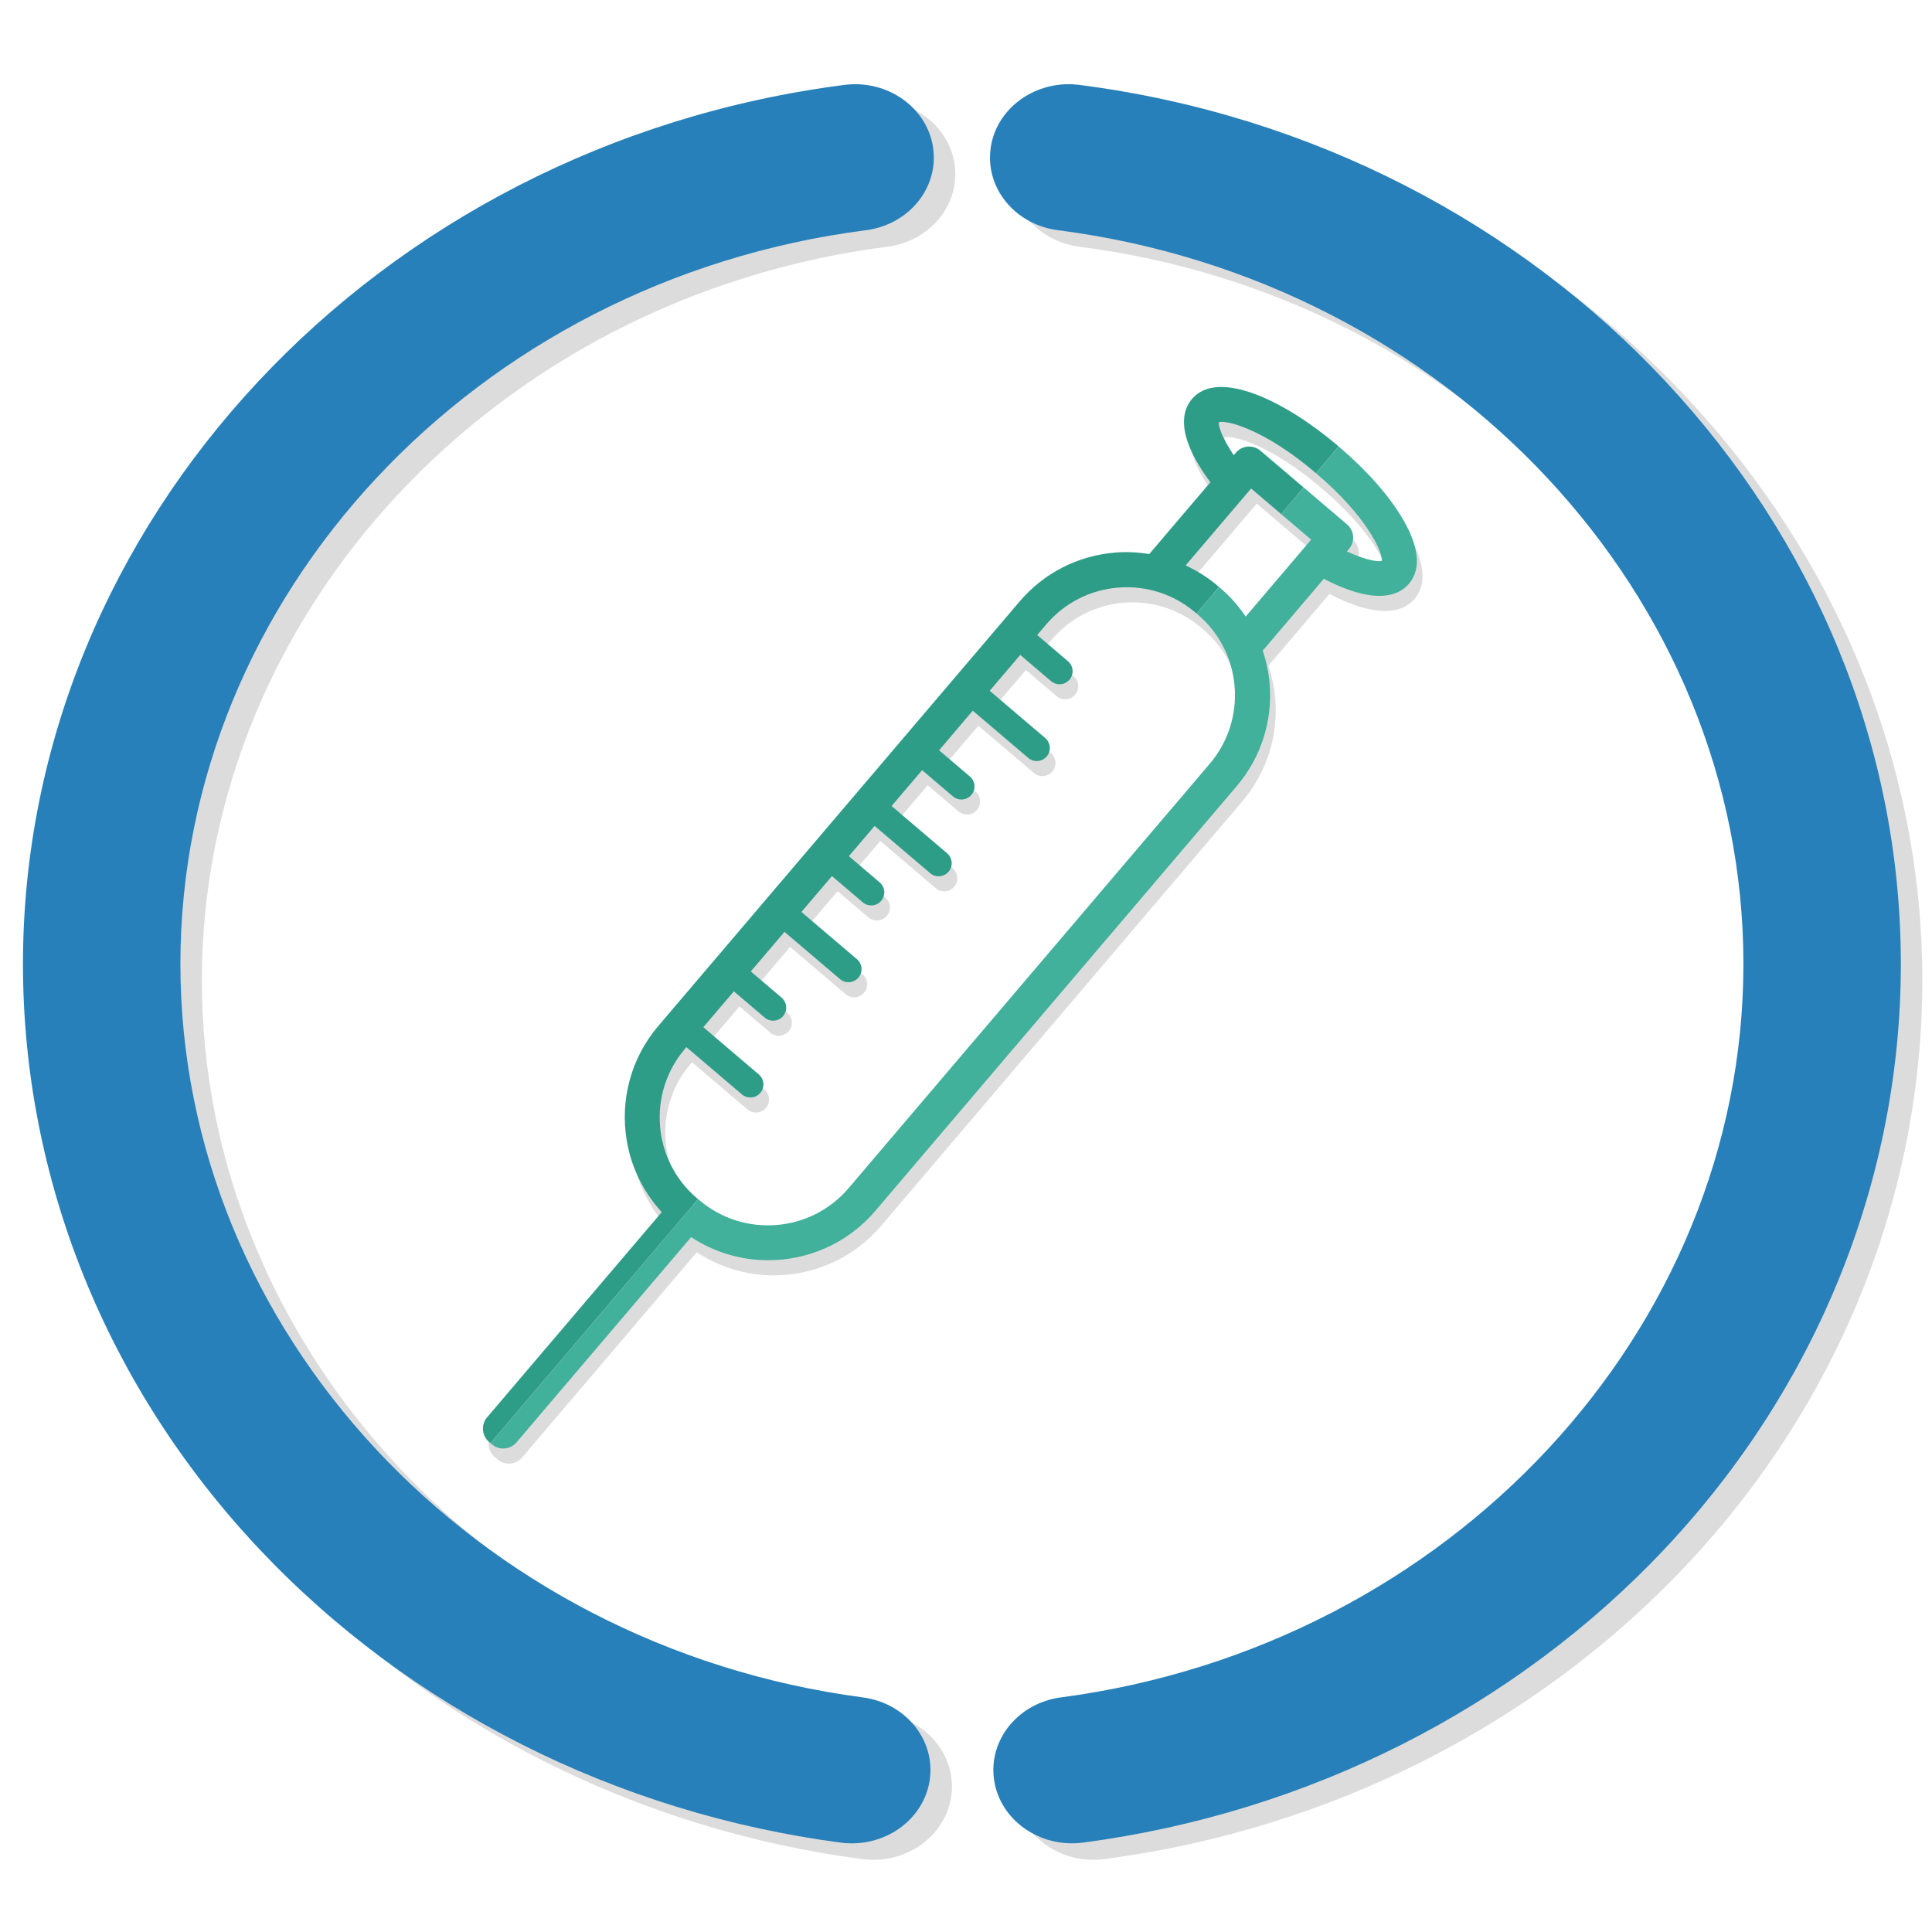
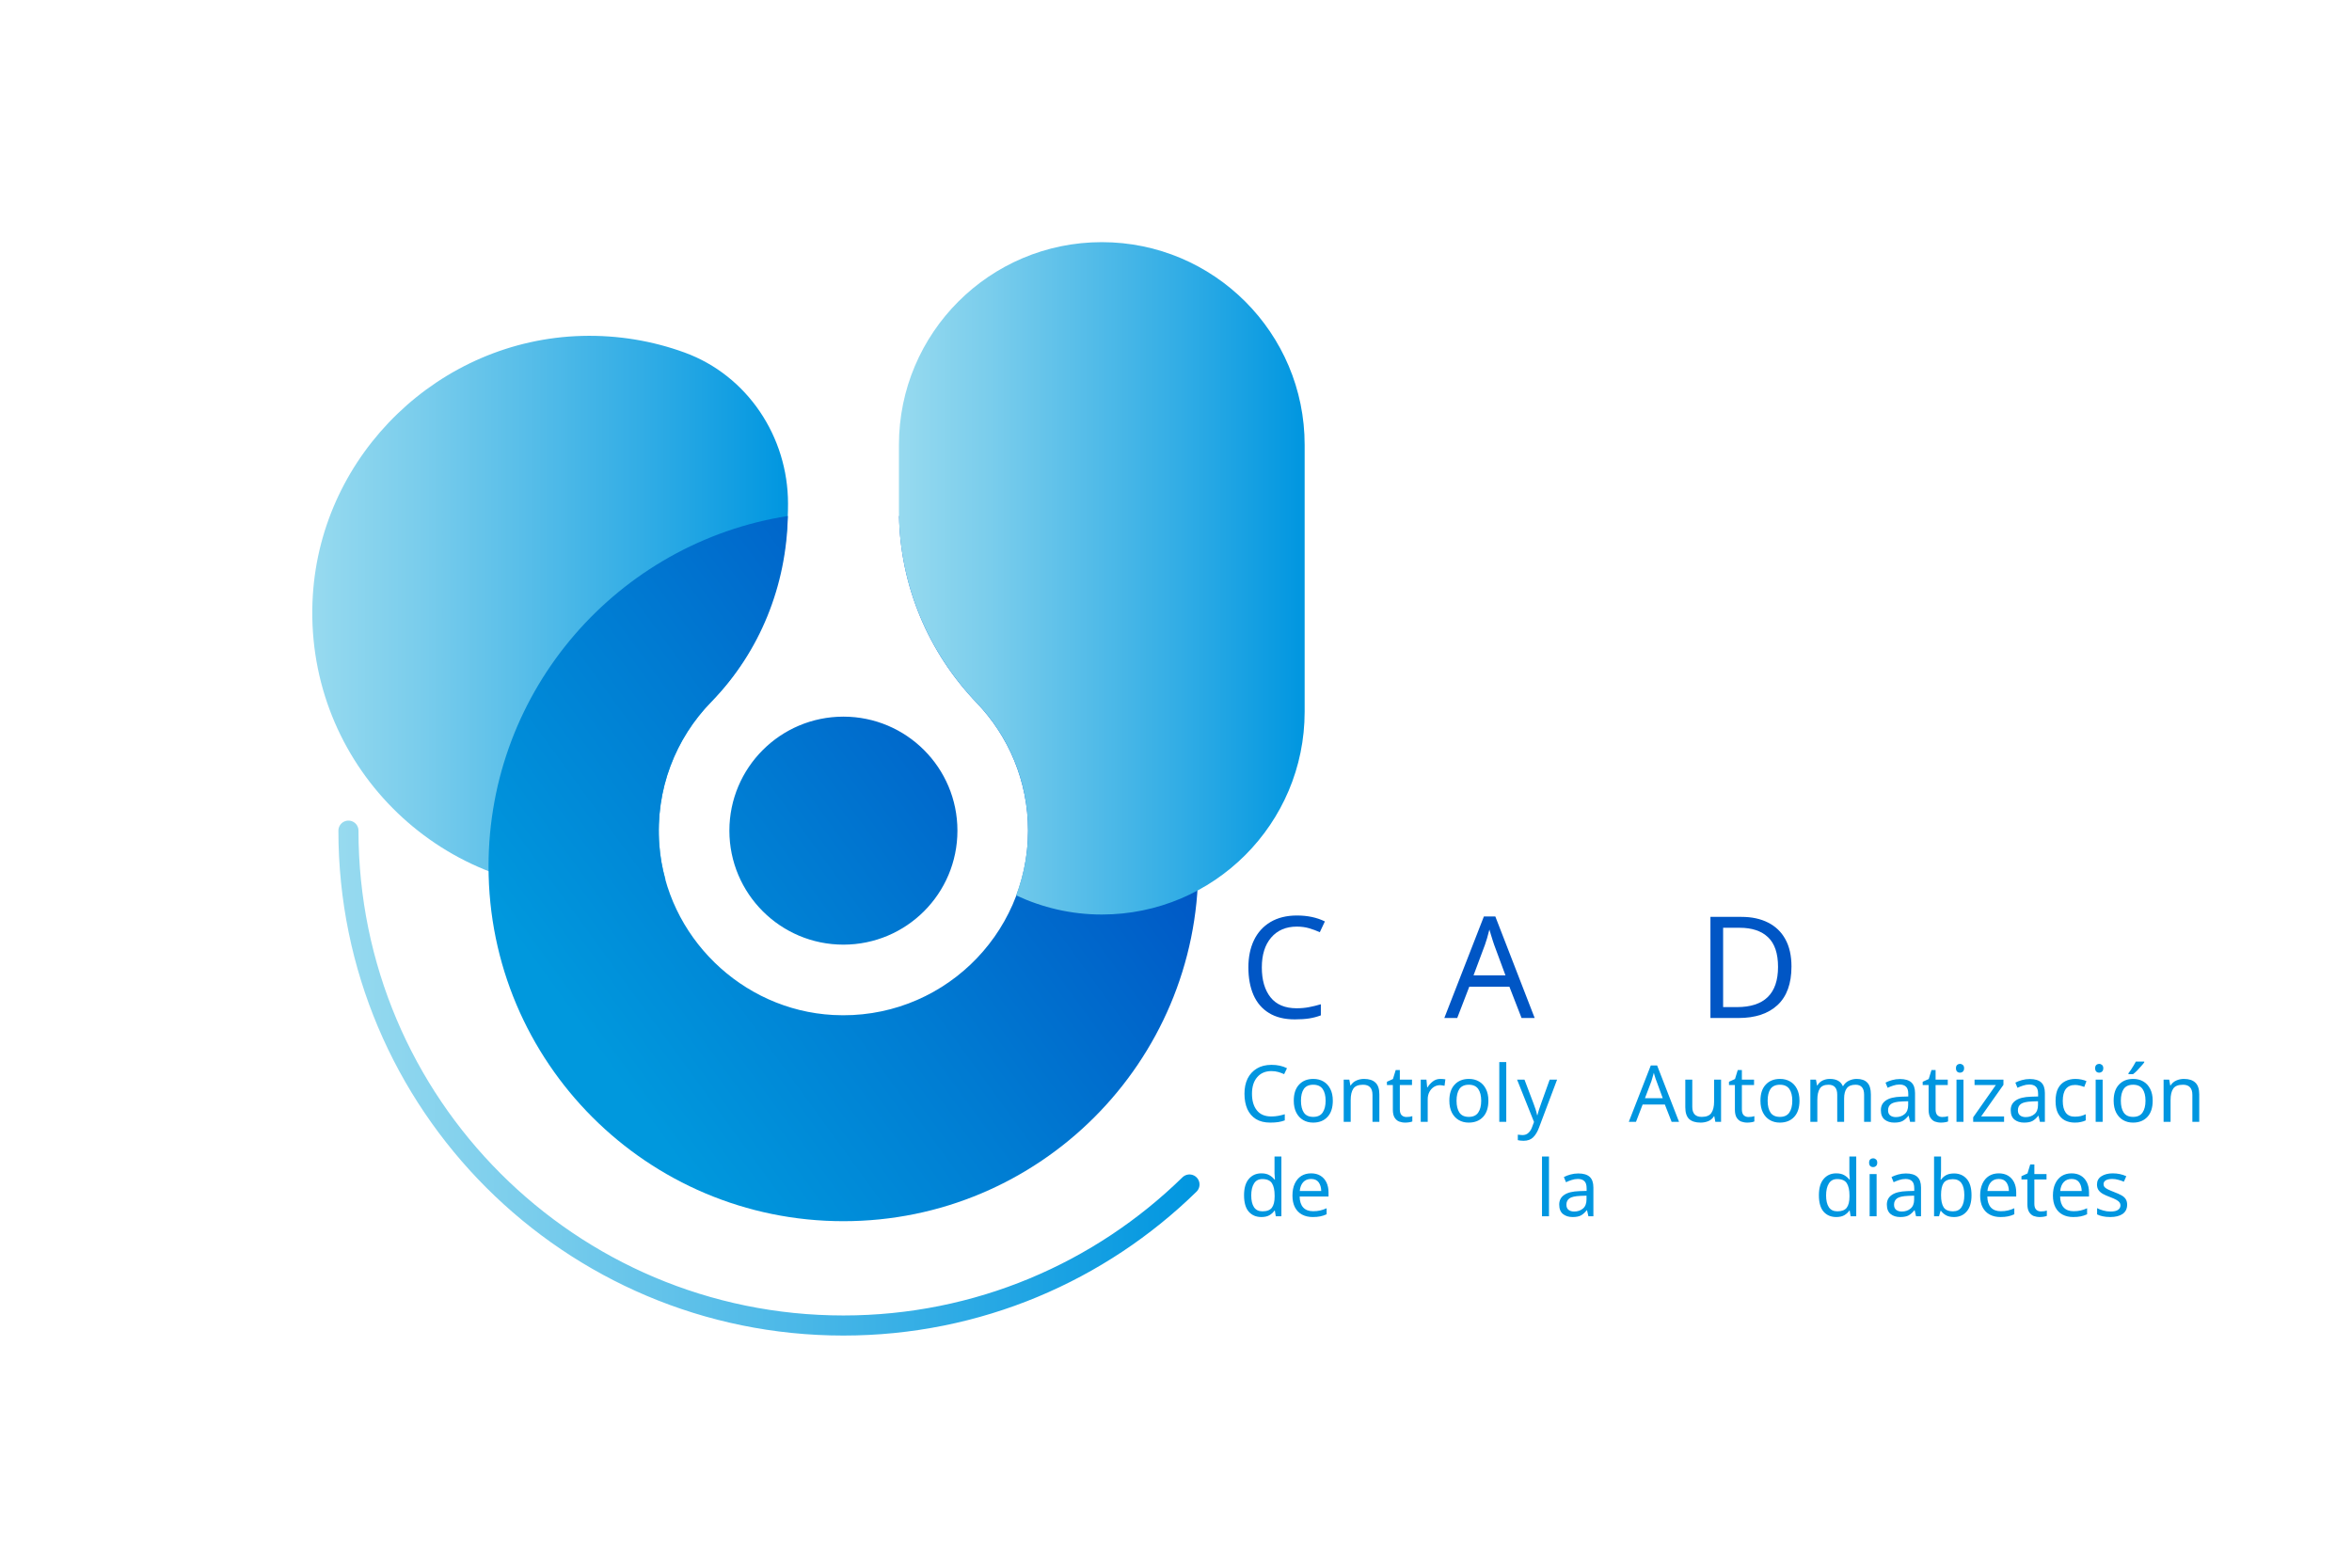
- <svg xmlns="http://www.w3.org/2000/svg" xmlns:xlink="http://www.w3.org/1999/xlink" version="1.1" id="partes" x="0px" y="0px" viewBox="0 0 800 800" style="enable-background:new 0 0 800 800;" xml:space="preserve">
+ <svg xmlns="http://www.w3.org/2000/svg" version="1.1" x="0px" y="0px" viewBox="0 0 347.36 231.58" style="enable-background:new 0 0 347.36 231.58;" xml:space="preserve">
  <style type="text/css">
- 	.st0{opacity:0.14;}
- 	.st1{clip-path:url(#SVGID_2_);}
- 	.st2{clip-path:url(#SVGID_4_);}
- 	.st3{clip-path:url(#SVGID_6_);fill:#41B19C;}
- 	.st4{clip-path:url(#SVGID_8_);fill:#2D9D88;}
- 	.st5{fill:#2780B9;}
+ 	.st0{display:none;}
+ 	.st1{display:inline;fill:url(#SVGID_1_);}
+ 	.st2{fill:none;stroke:url(#SVGID_2_);stroke-width:2.967;stroke-linecap:round;stroke-linejoin:round;stroke-miterlimit:10;}
+ 	.st3{fill:url(#SVGID_3_);}
+ 	.st4{fill:url(#SVGID_4_);}
+ 	.st5{fill:url(#SVGID_5_);}
+ 	.st6{fill:none;}
+ 	.st7{fill:#0056C5;}
+ 	.st8{font-family:'Montserrat-Black';}
+ 	.st9{font-size:20.918px;}
+ 	.st10{letter-spacing:17;}
+ 	.st11{letter-spacing:2;}
+ 	.st12{fill:#0096E0;}
+ 	.st13{font-family:'Oswald-Light';}
+ 	.st14{font-size:11.621px;}
+ 	.st15{letter-spacing:9;}
+ 	.st16{letter-spacing:31;}
</style>
-   <g id="sombras">
-     <g class="st0">
-       <defs>
-         <rect id="SVGID_1_" x="353.13" y="149.09" transform="matrix(0.7616 0.6481 -0.6481 0.7616 402.0352 -172.0545)" class="st0" width="163.43" height="622.52" />
-       </defs>
-       <clipPath id="SVGID_2_">
-         <use xlink:href="#SVGID_1_" style="overflow:visible;" />
-       </clipPath>
-       <path class="st1" d="M557.22,191.61c-21.37-18.18-49.32-31.94-60.18-19.18l0,0c-6.88,8.09-2.14,21.24,7.68,34.42l-25.37,29.82    c-19.45-3.13-40.04,3.6-53.71,19.67L276.09,432.11c-10.09,11.85-14.95,26.92-13.7,42.43c1.05,13.09,6.39,25.14,15.14,34.64    l-72.32,84.99c-2.58,3.03-2.22,7.59,0.82,10.17c1.35,1.15,3,1.71,4.64,1.72c2.05,0.01,4.1-0.86,5.53-2.54l72.32-84.99    c9.65,6.34,20.66,9.53,31.66,9.57c16.58,0.06,33.09-6.9,44.64-20.48l149.55-175.76c10.09-11.85,14.95-26.92,13.7-42.43    c-0.38-4.75-1.39-9.35-2.86-13.76l25.31-29.75c2.67,1.4,5.29,2.61,7.81,3.62c6.17,2.47,11.12,3.44,15.07,3.45    c6.34,0.02,10.13-2.41,12.37-5.04C596.65,235.19,578.59,209.8,557.22,191.61z M503.26,322.51l-3.7,4.35l-7.01,8.24l-12.64,14.85    l-7.01,8.24l-13.95,16.39l-7.01,8.24l-6.32,7.43l-6.32,7.42l-7.01,8.24l-10.67,12.54l-7.01,8.24l-12.64,14.85l-7.02,8.25    l-13.95,16.39l-7.01,8.24l-12.63,14.85l-7.01,8.24l-0.63,0.73c-15.66,18.4-43.38,20.64-61.79,4.97    c-8.91-7.59-14.35-18.19-15.28-29.86c-0.94-11.67,2.72-23.01,10.31-31.93l91.91-108.01l57.64-67.74    c7.59-8.92,18.19-14.34,29.86-15.28c1.26-0.1,2.52-0.15,3.76-0.14c10.33,0.04,20.21,3.68,28.16,10.45    c8.92,7.59,14.35,18.19,15.28,29.86C514.5,302.26,510.85,313.59,503.26,322.51z M518.16,261.55c-2.94-4.34-6.43-8.33-10.53-11.81    c-4.14-3.52-8.65-6.31-13.36-8.48l27.12-31.87l23.88,20.31L518.16,261.55z M574.54,238.5c-1.95,0.49-7.13-0.48-14.48-3.92    l0.87-1.03c1.25-1.46,1.85-3.35,1.7-5.26c-0.16-1.91-1.06-3.68-2.52-4.92l-34.86-29.66c-3.03-2.58-7.59-2.21-10.17,0.82    l-0.87,1.02c-4.57-6.71-6.36-11.67-6.19-13.67c3.73-0.94,19.44,3.46,39.72,20.72C568.02,219.86,574.87,234.65,574.54,238.5z" />
-     </g>
-     <g class="st0">
-       <defs>
-         <rect id="SVGID_3_" x="228.67" y="43.17" transform="matrix(-0.7616 -0.6481 0.6481 -0.7616 317.0515 825.5018)" class="st0" width="163.43" height="622.52" />
-       </defs>
-       <clipPath id="SVGID_4_">
-         <use xlink:href="#SVGID_3_" style="overflow:visible;" />
-       </clipPath>
-       <path class="st2" d="M495.9,171.46c-2.24,2.64-4.03,6.76-3,13.02c0.65,3.9,2.39,8.62,5.82,14.32c1.4,2.33,3.02,4.72,4.82,7.13    l-25.32,29.74c-4.59-0.74-9.29-1-14.04-0.62c-15.51,1.25-29.61,8.46-39.69,20.31L274.91,431.1    c-11.56,13.58-15.79,30.99-13.07,47.34c1.8,10.85,6.71,21.21,14.51,29.73l-72.33,84.98c-1.43,1.68-1.96,3.84-1.62,5.86    c0.27,1.62,1.09,3.16,2.44,4.31c3.04,2.59,7.59,2.22,10.17-0.82l72.33-84.98c10.79,7.12,23.53,10.46,36.62,9.41    c15.51-1.25,29.61-8.46,39.69-20.31l149.58-175.73c13.68-16.07,17.03-37.47,10.83-56.17l25.38-29.82    c14.58,7.59,28.32,10.17,35.21,2.08l0,0c10.86-12.77-7.19-38.16-28.55-56.34C534.71,172.46,506.77,158.7,495.9,171.46z     M465.37,249.57c11.67-0.94,23,2.72,31.92,10.31c7.95,6.77,13.13,15.94,14.82,26.13c0.2,1.23,0.36,2.48,0.46,3.74    c0.94,11.67-2.72,23-10.31,31.92L444.6,389.4l-91.92,108c-7.59,8.92-18.19,14.34-29.87,15.28c-11.67,0.94-23-2.73-31.92-10.31    c-18.4-15.66-20.63-43.38-4.97-61.79l0.62-0.74l22.99,19.57c2.28,1.93,5.69,1.66,7.63-0.62c1.94-2.27,1.66-5.69-0.61-7.63    l-22.99-19.57l12.64-14.85l12.76,10.86c2.28,1.94,5.69,1.67,7.63-0.61c1.94-2.27,1.66-5.68-0.61-7.63l-12.76-10.86l13.95-16.39    l22.98,19.56c2.28,1.94,5.69,1.66,7.63-0.61c1.94-2.27,1.67-5.68-0.61-7.63l-22.99-19.56l12.64-14.85l12.75,10.86    c2.28,1.93,5.7,1.66,7.63-0.62c1.94-2.27,1.67-5.69-0.61-7.63l-12.76-10.86l10.67-12.54l22.99,19.56    c2.27,1.94,5.69,1.66,7.63-0.62c1.93-2.27,1.66-5.69-0.61-7.62l-22.99-19.56l6.32-7.43l6.32-7.42l12.76,10.86    c2.27,1.93,5.69,1.66,7.63-0.61c1.94-2.27,1.67-5.69-0.61-7.63l-12.76-10.86l13.95-16.39l22.98,19.56    c2.28,1.94,5.69,1.67,7.63-0.61c1.93-2.27,1.67-5.69-0.61-7.63l-22.98-19.56l12.64-14.85l12.76,10.86    c2.28,1.94,5.69,1.66,7.63-0.61c1.94-2.27,1.66-5.68-0.61-7.63l-12.76-10.86l3.7-4.35C443.09,255.93,453.69,250.51,465.37,249.57z     M520.4,208.54l23.86,20.32l-27.12,31.87c-2.9-4.3-6.37-8.32-10.51-11.84c-4.1-3.49-8.59-6.3-13.35-8.51L520.4,208.54z     M546.75,201.77c20.28,17.26,27.13,32.06,26.8,35.9c-1.94,0.49-7.13-0.48-14.48-3.92l0.87-1.02c2.58-3.03,2.22-7.59-0.82-10.17    l-34.86-29.67c-1.46-1.24-3.35-1.85-5.26-1.7c-1.91,0.15-3.68,1.05-4.92,2.52l-0.87,1.02c-4.57-6.71-6.36-11.67-6.18-13.67    C510.77,180.1,526.47,184.5,546.75,201.77z" />
-     </g>
-     <g class="st0">
+   <g id="BACKGROUND" class="st0">
+     <linearGradient id="SVGID_1_" gradientUnits="userSpaceOnUse" x1="173.681" y1="365.788" x2="173.681" y2="-134.212">
+       <stop offset="0" style="stop-color:#FFFFFF" />
+       <stop offset="1" style="stop-color:#FEFEFE" />
+     </linearGradient>
+     <rect x="-201.32" y="-134.21" class="st1" width="750" height="500" />
+   </g>
+   <g id="OBJECTS">
+     <g>
+       <linearGradient id="SVGID_2_" gradientUnits="userSpaceOnUse" x1="49.981" y1="159.253" x2="177.156" y2="159.253">
+         <stop offset="0" style="stop-color:#97DAEF" />
+         <stop offset="0.223" style="stop-color:#7ACDEC" />
+         <stop offset="0.704" style="stop-color:#30ACE5" />
+         <stop offset="1" style="stop-color:#0096E0" />
+       </linearGradient>
+       <path class="st2" d="M51.46,122.7c0,40.37,32.73,73.1,73.1,73.1c19.89,0,37.93-7.94,51.11-20.83" />
      <g>
-         <path d="M418.82,72.12c0-1.38,0.1-2.78,0.31-4.18c2.45-16.61,18.91-28.23,36.74-25.94c193.89,24.91,340.12,181.41,340.12,364     c0,0.01,0-0.01,0,0.01c0,89.05-34.63,174.96-97.52,241.9c-62.28,66.3-147.9,109.59-241.08,121.91     c-17.82,2.35-34.32-9.2-36.85-25.8c-2.52-16.61,9.87-31.97,27.69-34.33C609.32,688.4,730.8,557.85,730.8,406.01     c0.01-152.44-122.02-283.06-283.84-303.85C430.64,100.07,418.82,87.05,418.82,72.12z" />
+         <linearGradient id="SVGID_3_" gradientUnits="userSpaceOnUse" x1="46.121" y1="90.55" x2="116.374" y2="90.55">
+           <stop offset="0" style="stop-color:#97DAEF" />
+           <stop offset="0.223" style="stop-color:#7ACDEC" />
+           <stop offset="0.704" style="stop-color:#30ACE5" />
+           <stop offset="1" style="stop-color:#0096E0" />
+         </linearGradient>
+         <path class="st3" d="M97.38,124.83c-0.62-8.2,2.39-15.7,7.59-21.08c7.56-7.81,11.41-18.48,11.41-29.35v0     c0-9.88-5.99-18.93-15.26-22.32c-4.71-1.72-9.83-2.6-15.17-2.46C64.96,50.18,47.5,66.99,46.2,87.94     c-1.47,23.8,17.39,43.55,40.87,43.55c3.89,0,7.64-0.55,11.21-1.57C97.82,128.28,97.51,126.58,97.38,124.83z" />
+         <linearGradient id="SVGID_4_" gradientUnits="userSpaceOnUse" x1="87.676" y1="154.829" x2="159.701" y2="102.419">
+           <stop offset="0" style="stop-color:#0098DD" />
+           <stop offset="0.472" style="stop-color:#007BD2" />
+           <stop offset="1" style="stop-color:#0056C5" />
+         </linearGradient>
+         <path class="st4" d="M176.97,127.98c0,28.94-23.46,52.41-52.41,52.41c-28.94,0-52.41-23.46-52.41-52.41     c0-26.15,19.15-47.82,44.2-51.76c-0.18,10.22-4.1,20.09-11.26,27.4c-5.28,5.38-8.34,12.94-7.72,21.21     c1.02,13.49,12.16,24.37,25.66,25.1c15.75,0.86,28.8-11.66,28.8-27.23c0-7.32-2.89-13.97-7.58-18.87     c-7.16-7.46-11.29-17.3-11.47-27.61C157.82,80.16,176.97,101.83,176.97,127.98z M141.4,122.7c0-9.3-7.54-16.84-16.84-16.84     c-9.3,0-16.84,7.54-16.84,16.84c0,9.3,7.54,16.84,16.84,16.84C133.86,139.54,141.4,132,141.4,122.7z" />
+         <linearGradient id="SVGID_5_" gradientUnits="userSpaceOnUse" x1="132.757" y1="85.428" x2="192.685" y2="85.428">
+           <stop offset="0" style="stop-color:#97DAEF" />
+           <stop offset="0.223" style="stop-color:#7ACDEC" />
+           <stop offset="0.704" style="stop-color:#30ACE5" />
+           <stop offset="1" style="stop-color:#0096E0" />
+         </linearGradient>
+         <path class="st5" d="M162.72,35.77c-16.55,0-29.96,13.42-29.96,29.96v9.75c0,10.59,4.17,20.71,11.49,28.35     c4.7,4.9,7.58,11.54,7.58,18.87c0,3.37-0.64,6.58-1.76,9.56c3.85,1.8,8.12,2.83,12.65,2.83c16.55,0,29.96-13.42,29.96-29.96     V65.73C192.69,49.19,179.27,35.77,162.72,35.77z" />
      </g>
      <g>
-         <path d="M395.57,72.12c0-1.38-0.1-2.78-0.31-4.18C392.8,51.32,376.35,39.71,358.52,42C164.63,66.91,18.4,223.41,18.4,406     c0,0.01,0-0.01,0,0.01c0,89.05,34.63,174.96,97.52,241.9C178.2,714.21,263.82,757.5,357,769.82c17.82,2.35,34.32-9.2,36.85-25.8     c2.52-16.61-9.87-31.97-27.69-34.33C205.07,688.4,83.59,557.85,83.59,406.01c-0.01-152.44,122.02-283.06,283.84-303.85     C383.74,100.07,395.57,87.05,395.57,72.12z" />
+         <rect x="183.09" y="134.86" class="st6" width="84.77" height="24.36" />
+         <text transform="matrix(1 0 0 1 183.0891 150.3756)">
+           <tspan x="0" y="0" class="st7 st8 st9 st10">CA</tspan>
+           <tspan x="67.49" y="0" class="st7 st8 st9 st11">D</tspan>
+         </text>
+         <rect x="183.09" y="156.31" class="st6" width="118.15" height="27.22" />
+         <text transform="matrix(1 0 0 1 183.0891 165.7174)">
+           <tspan x="0" y="0" class="st12 st13 st14">Control</tspan>
+           <tspan x="28.87" y="0" class="st12 st13 st14 st15"> </tspan>
+           <tspan x="40.95" y="0" class="st12 st13 st14">y</tspan>
+           <tspan x="45.38" y="0" class="st12 st13 st14 st15"> </tspan>
+           <tspan x="57.46" y="0" class="st12 st13 st14">Automatización</tspan>
+           <tspan x="0" y="13.95" class="st12 st13 st14">de</tspan>
+           <tspan x="9.39" y="13.95" class="st12 st13 st14 st16"> </tspan>
+           <tspan x="43.66" y="13.95" class="st12 st13 st14">la</tspan>
+           <tspan x="50.62" y="13.95" class="st12 st13 st14 st16"> </tspan>
+           <tspan x="84.9" y="13.95" class="st12 st13 st14">diabetes</tspan>
+         </text>
      </g>
    </g>
  </g>
-   <g id="jer._der">
-     <defs>
-       <rect id="SVGID_5_" x="350.79" y="142.83" transform="matrix(0.7616 0.6481 -0.6481 0.7616 397.424 -172.029)" width="163.43" height="622.52" />
-     </defs>
-     <clipPath id="SVGID_6_">
-       <use xlink:href="#SVGID_5_" style="overflow:visible;" />
-     </clipPath>
-     <path class="st3" d="M554.88,185.36c-21.37-18.18-49.32-31.94-60.18-19.18v0c-6.88,8.09-2.14,21.24,7.68,34.42l-25.37,29.82   c-19.45-3.13-40.04,3.6-53.71,19.67L273.75,425.85c-10.09,11.85-14.95,26.92-13.7,42.43c1.05,13.09,6.39,25.14,15.14,34.64   l-72.32,84.99c-2.58,3.03-2.22,7.59,0.82,10.17c1.35,1.15,3,1.71,4.64,1.72c2.05,0.01,4.1-0.86,5.53-2.54l72.32-84.99   c9.65,6.34,20.66,9.53,31.66,9.57c16.58,0.06,33.09-6.9,44.64-20.48l149.55-175.76c10.09-11.85,14.95-26.92,13.7-42.43   c-0.38-4.75-1.39-9.35-2.86-13.76l25.31-29.75c2.67,1.4,5.29,2.61,7.81,3.62c6.17,2.47,11.12,3.44,15.07,3.45   c6.34,0.02,10.13-2.41,12.37-5.04C594.31,228.93,576.25,203.55,554.88,185.36z M500.92,316.26l-3.7,4.35l-7.01,8.24l-12.64,14.85   l-7.01,8.24l-13.95,16.39l-7.01,8.24l-6.32,7.43l-6.32,7.42l-7.01,8.24l-10.67,12.54l-7.01,8.24l-12.64,14.85l-7.02,8.25   l-13.95,16.39l-7.01,8.24l-12.63,14.85l-7.01,8.24l-0.63,0.73c-15.66,18.4-43.38,20.64-61.79,4.97   c-8.91-7.59-14.35-18.19-15.28-29.86c-0.94-11.67,2.72-23.01,10.31-31.93l91.91-108.01l57.64-67.74   c7.59-8.92,18.19-14.34,29.86-15.28c1.26-0.1,2.52-0.15,3.76-0.14c10.33,0.04,20.21,3.68,28.16,10.45   c8.92,7.59,14.35,18.19,15.28,29.86C512.16,296,508.51,307.34,500.92,316.26z M515.82,255.3c-2.94-4.34-6.43-8.33-10.53-11.81   c-4.14-3.52-8.65-6.31-13.36-8.48l27.12-31.87l23.88,20.31L515.82,255.3z M572.2,232.25c-1.95,0.49-7.13-0.48-14.48-3.92l0.87-1.03   c1.25-1.46,1.85-3.35,1.7-5.26c-0.16-1.91-1.06-3.68-2.52-4.92l-34.86-29.66c-3.03-2.58-7.59-2.21-10.17,0.82l-0.87,1.02   c-4.57-6.71-6.36-11.67-6.19-13.67c3.73-0.94,19.44,3.46,39.72,20.72C565.68,213.61,572.53,228.4,572.2,232.25z" />
-   </g>
-   <g id="jer._izq">
-     <defs>
-       <rect id="SVGID_7_" x="226.33" y="36.91" transform="matrix(-0.7616 -0.6481 0.6481 -0.7616 316.9823 812.9685)" width="163.43" height="622.52" />
-     </defs>
-     <clipPath id="SVGID_8_">
-       <use xlink:href="#SVGID_7_" style="overflow:visible;" />
-     </clipPath>
-     <path class="st4" d="M493.56,165.21c-2.24,2.64-4.03,6.76-3,13.02c0.65,3.9,2.39,8.62,5.82,14.32c1.4,2.33,3.02,4.72,4.82,7.13   l-25.32,29.74c-4.59-0.74-9.29-1-14.04-0.62c-15.51,1.25-29.61,8.46-39.69,20.31L272.57,424.85   c-11.56,13.58-15.79,30.99-13.07,47.34c1.8,10.85,6.71,21.21,14.51,29.73l-72.33,84.98c-1.43,1.68-1.96,3.84-1.62,5.86   c0.27,1.62,1.09,3.16,2.44,4.31c3.04,2.59,7.59,2.22,10.17-0.82l72.33-84.98c10.79,7.12,23.53,10.46,36.62,9.41   c15.51-1.25,29.61-8.46,39.69-20.31l149.58-175.73c13.68-16.07,17.03-37.47,10.83-56.17l25.38-29.82   c14.58,7.59,28.32,10.17,35.21,2.08l0,0c10.86-12.77-7.19-38.16-28.55-56.34C532.37,166.21,504.43,152.44,493.56,165.21z    M463.03,243.31c11.67-0.94,23,2.72,31.92,10.31c7.95,6.77,13.13,15.94,14.82,26.13c0.2,1.23,0.36,2.48,0.46,3.74   c0.94,11.67-2.72,23-10.31,31.92l-57.65,67.74l-91.92,108c-7.59,8.92-18.19,14.34-29.87,15.28c-11.67,0.94-23-2.73-31.92-10.31   c-18.4-15.66-20.63-43.38-4.97-61.79l0.62-0.74l22.99,19.57c2.28,1.93,5.69,1.66,7.63-0.62c1.94-2.27,1.66-5.69-0.61-7.63   l-22.99-19.57l12.64-14.85l12.76,10.86c2.28,1.94,5.69,1.67,7.63-0.61c1.94-2.27,1.66-5.68-0.61-7.63l-12.76-10.86l13.95-16.39   l22.98,19.56c2.28,1.94,5.69,1.66,7.63-0.61c1.94-2.27,1.67-5.68-0.61-7.63l-22.99-19.56l12.64-14.85l12.75,10.86   c2.28,1.93,5.7,1.66,7.63-0.62c1.94-2.27,1.67-5.69-0.61-7.63l-12.76-10.86L362.17,342l22.99,19.56c2.27,1.94,5.69,1.66,7.63-0.62   c1.93-2.27,1.66-5.69-0.61-7.62l-22.99-19.56l6.32-7.43l6.32-7.42l12.76,10.86c2.27,1.93,5.69,1.66,7.63-0.61   c1.94-2.27,1.67-5.69-0.61-7.63l-12.76-10.86l13.95-16.39l22.98,19.56c2.28,1.94,5.69,1.67,7.63-0.61   c1.93-2.27,1.67-5.69-0.61-7.63l-22.98-19.56l12.64-14.85l12.76,10.86c2.28,1.94,5.69,1.66,7.63-0.61   c1.94-2.27,1.66-5.68-0.61-7.63l-12.76-10.86l3.7-4.35C440.75,249.68,451.35,244.25,463.03,243.31z M518.06,202.28l23.86,20.32   l-27.12,31.87c-2.9-4.3-6.37-8.32-10.51-11.84c-4.1-3.49-8.59-6.3-13.35-8.51L518.06,202.28z M544.41,195.51   c20.28,17.26,27.13,32.06,26.8,35.9c-1.94,0.49-7.13-0.48-14.48-3.92l0.87-1.02c2.58-3.03,2.22-7.59-0.82-10.17l-34.86-29.67   c-1.46-1.24-3.35-1.85-5.26-1.7c-1.91,0.15-3.68,1.05-4.92,2.52l-0.87,1.02c-4.57-6.71-6.36-11.67-6.18-13.67   C508.43,173.85,524.13,178.25,544.41,195.51z" />
-   </g>
-   <g id="redondas">
-     <g>
-       <path class="st5" d="M409.93,65.28c0-1.38,0.1-2.78,0.31-4.18c2.45-16.61,18.91-28.23,36.74-25.94    c193.89,24.91,340.12,181.41,340.12,364c0,0.01,0-0.01,0,0.01c0,89.05-34.63,174.96-97.52,241.9    c-62.28,66.3-147.9,109.59-241.08,121.91c-17.82,2.35-34.32-9.2-36.85-25.8c-2.52-16.61,9.87-31.97,27.69-34.33    c161.09-21.29,282.57-151.84,282.57-303.68c0.01-152.44-122.02-283.06-283.84-303.85C421.76,93.23,409.93,80.21,409.93,65.28z" />
-     </g>
-     <g>
-       <path class="st5" d="M386.68,65.28c0-1.38-0.1-2.78-0.31-4.18c-2.45-16.61-18.91-28.23-36.74-25.94    C155.74,60.07,9.51,216.58,9.51,399.17c0,0.01,0-0.01,0,0.01c0,89.05,34.63,174.96,97.52,241.9    c62.28,66.3,147.9,109.59,241.08,121.91c17.82,2.35,34.32-9.2,36.85-25.8c2.52-16.61-9.87-31.97-27.69-34.33    C196.18,681.56,74.7,551.01,74.7,399.17C74.69,246.74,196.72,116.11,358.53,95.33C374.86,93.23,386.68,80.21,386.68,65.28z" />
-     </g>
-   </g>
</svg>
